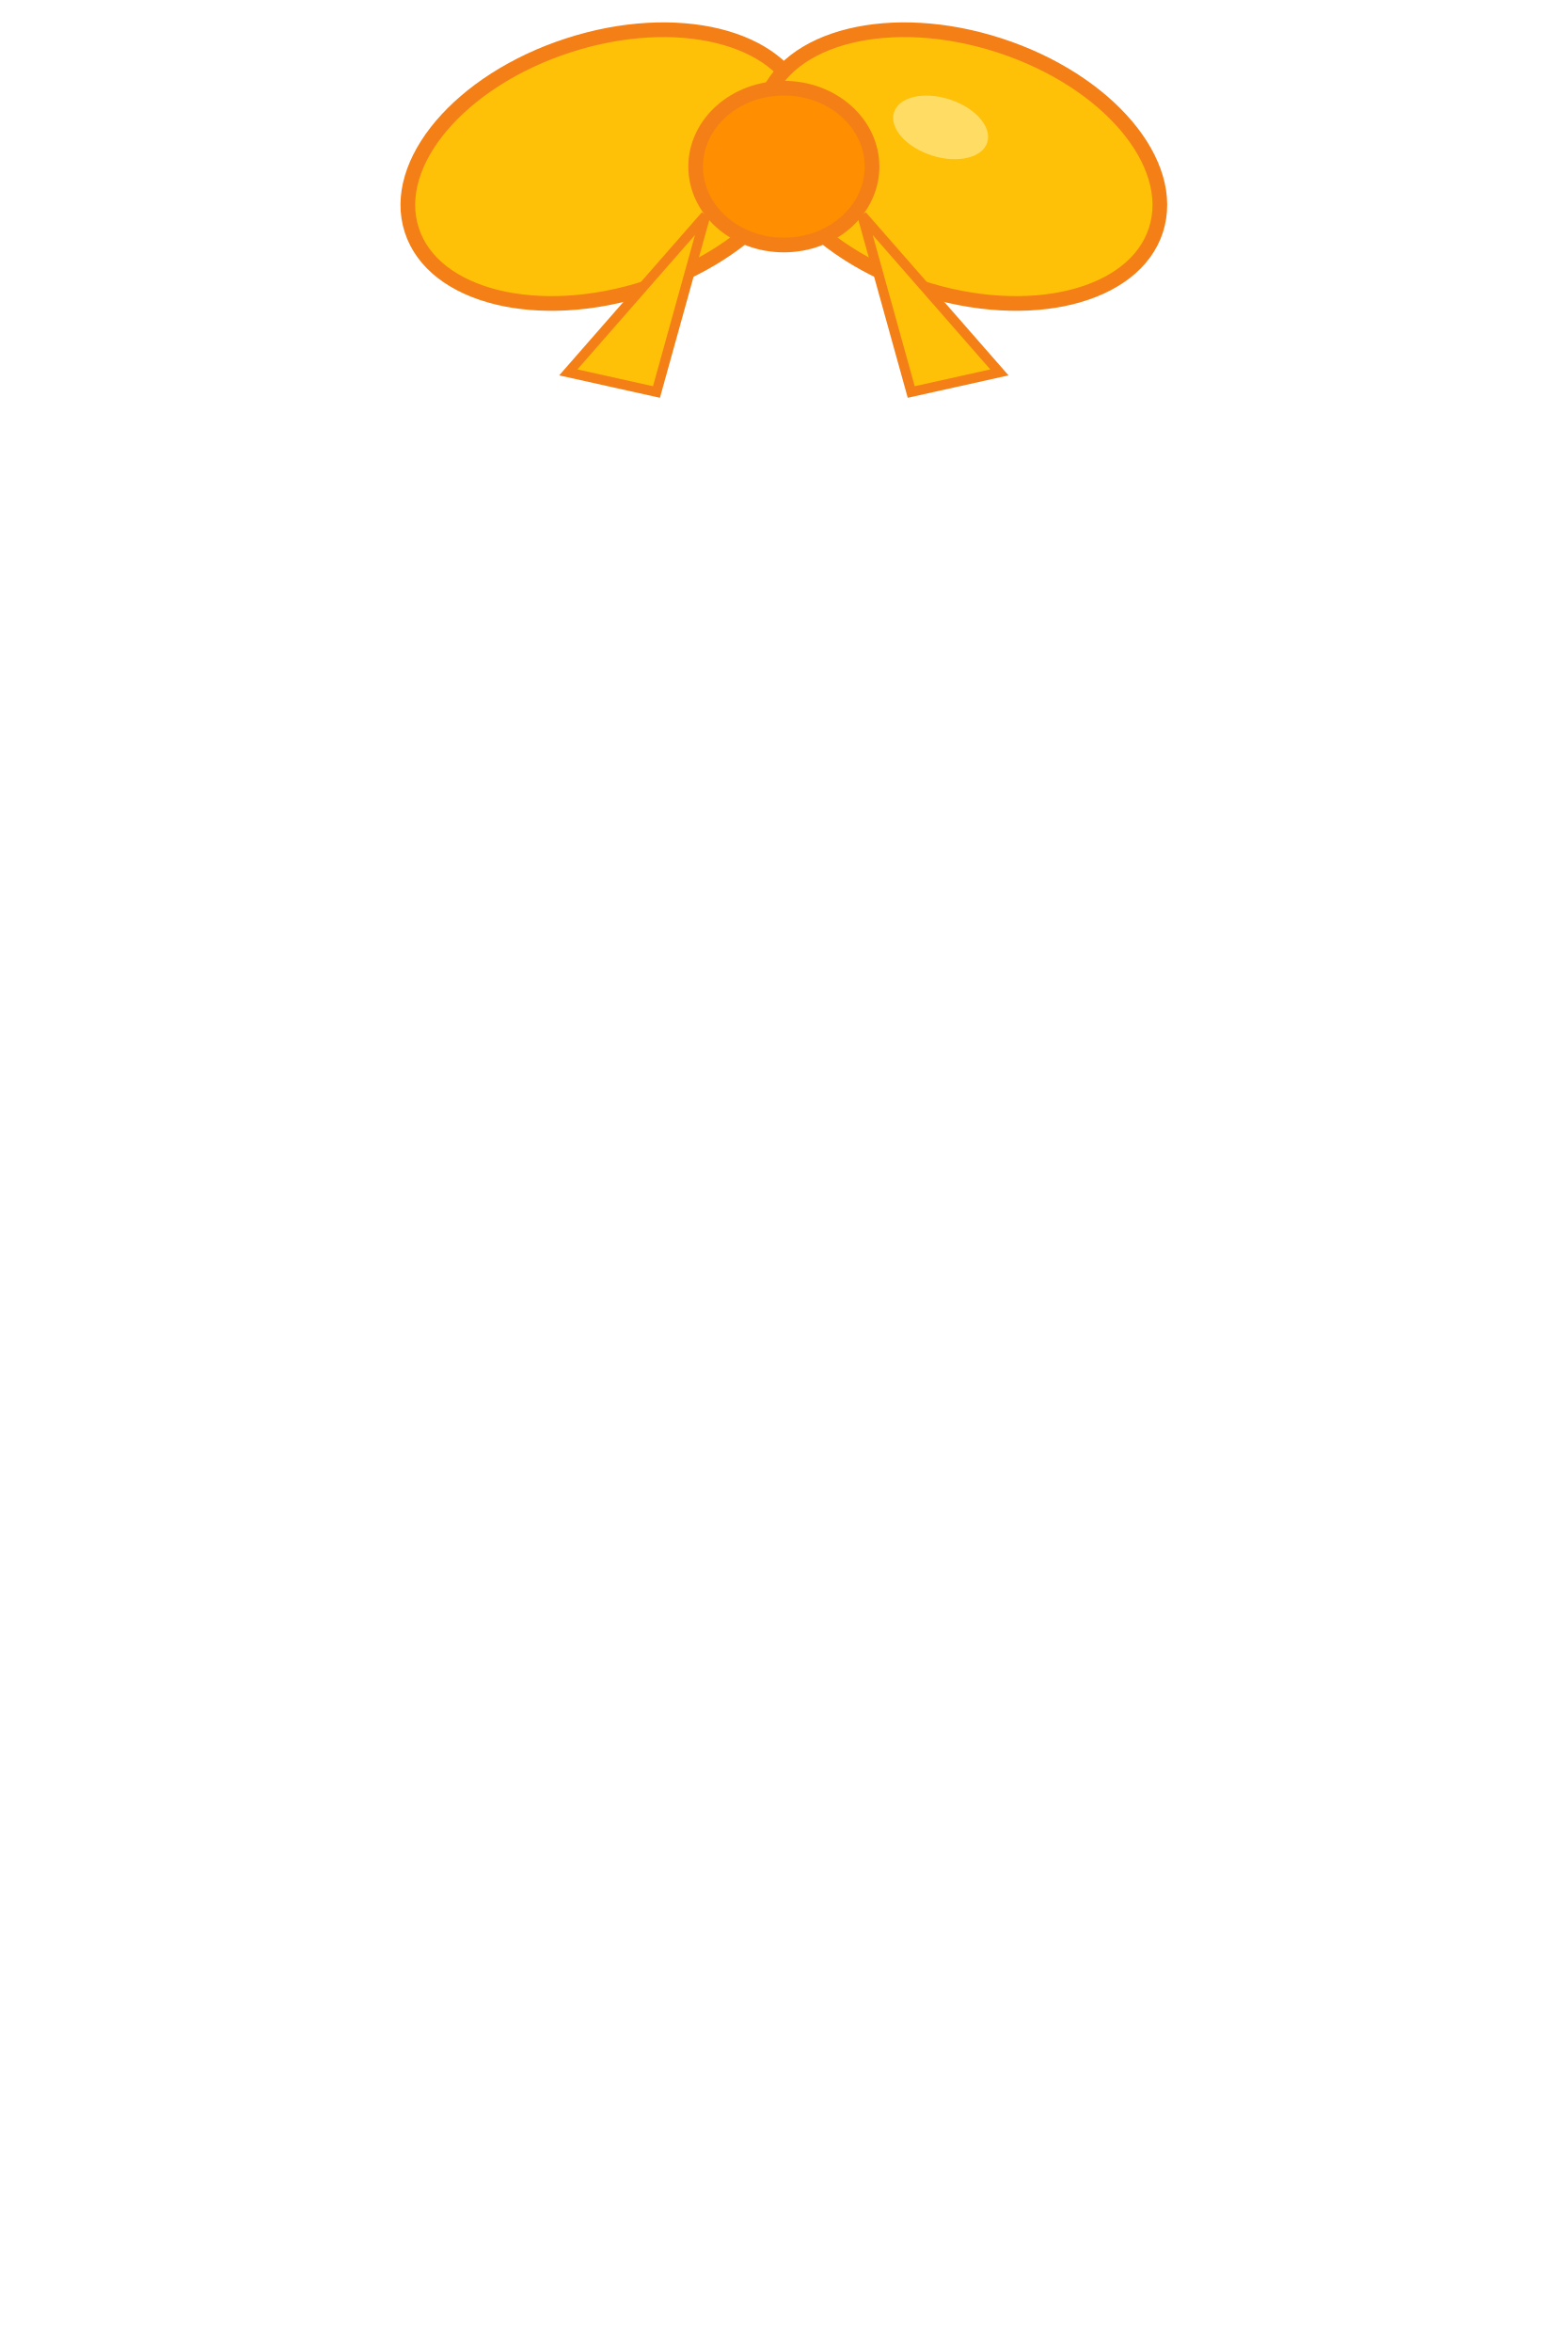
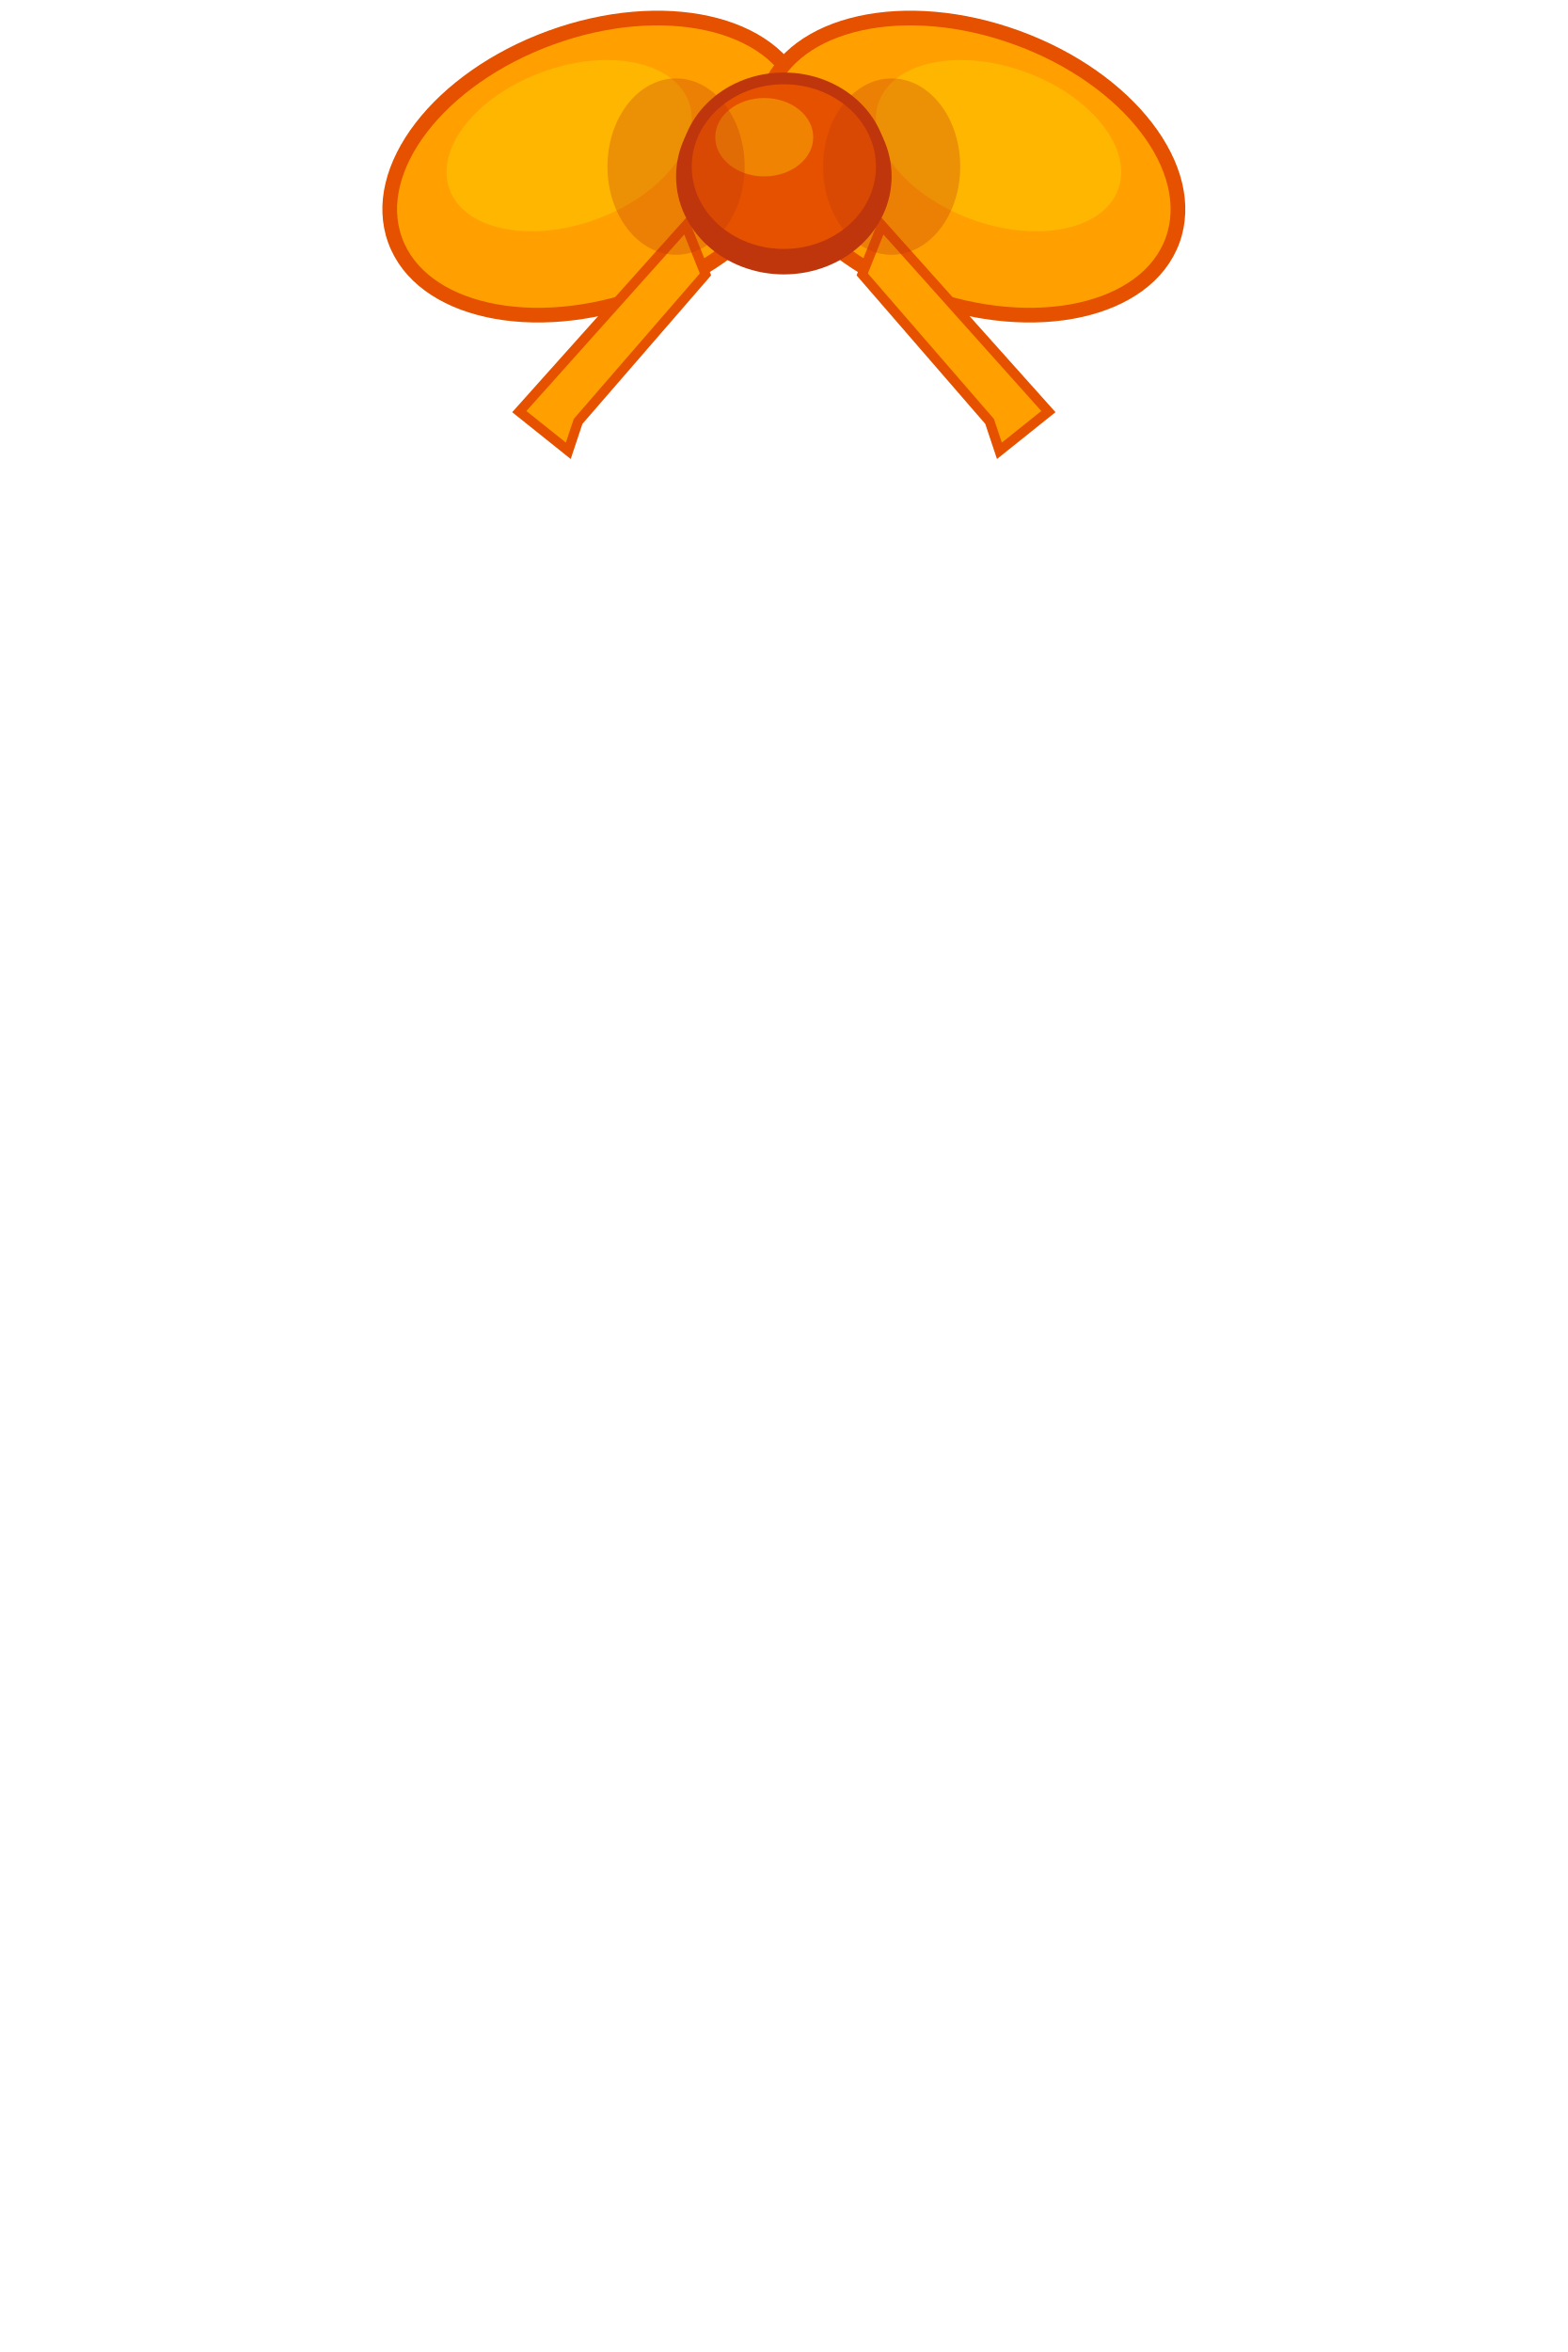
<svg xmlns="http://www.w3.org/2000/svg" viewBox="0 0 160 240">
-   <ellipse cx="62" cy="17" rx="21" ry="13" fill="#ffc107" stroke="#f57f17" stroke-width="1.5" transform="rotate(-18,62,17)" />
-   <ellipse cx="98" cy="17" rx="21" ry="13" fill="#ffc107" stroke="#f57f17" stroke-width="1.5" transform="rotate(18,98,17)" />
-   <ellipse cx="80" cy="17" rx="9" ry="8" fill="#ff8f00" stroke="#f57f17" stroke-width="1.5" />
-   <path d="M 72 22 L 58 38 L 67 40 Z" fill="#ffc107" stroke="#f57f17" stroke-width="1" />
-   <path d="M 88 22 L 102 38 L 93 40 Z" fill="#ffc107" stroke="#f57f17" stroke-width="1" />
-   <ellipse cx="96" cy="13" rx="5" ry="3" fill="#fff9c4" opacity="0.5" transform="rotate(18,96,13)" />
+   <ellipse cx="61" cy="17" rx="22" ry="14" fill="#ffa000" stroke="#e65100" stroke-width="1.5" transform="rotate(-20 61 17)" />
+   <ellipse cx="59" cy="14" rx="13" ry="8" fill="#ffcc02" opacity="0.5" transform="rotate(-20 61 17)" />
+   <ellipse cx="99" cy="17" rx="22" ry="14" fill="#ffa000" stroke="#e65100" stroke-width="1.5" transform="rotate(20 99 17)" />
+   <ellipse cx="101" cy="14" rx="13" ry="8" fill="#ffcc02" opacity="0.5" transform="rotate(20 99 17)" />
+   <path d="M 70 23 L 53 42 L 58 46 L 59 43 L 72 28 Z" fill="#ffa000" stroke="#e65100" stroke-width="1" />
+   <path d="M 90 23 L 107 42 L 102 46 L 101 43 L 88 28 Z" fill="#ffa000" stroke="#e65100" stroke-width="1" />
+   <ellipse cx="80" cy="18" rx="11" ry="10" fill="#bf360c" />
+   <ellipse cx="80" cy="17" rx="10" ry="9" fill="#e65100" stroke="#bf360c" stroke-width="1.2" />
+   <ellipse cx="78" cy="14" rx="5" ry="4" fill="#ffcc02" opacity="0.4" />
+   <ellipse cx="69" cy="17" rx="7" ry="9" fill="#bf360c" opacity="0.3" />
+   <ellipse cx="91" cy="17" rx="7" ry="9" fill="#bf360c" opacity="0.3" />
</svg>
